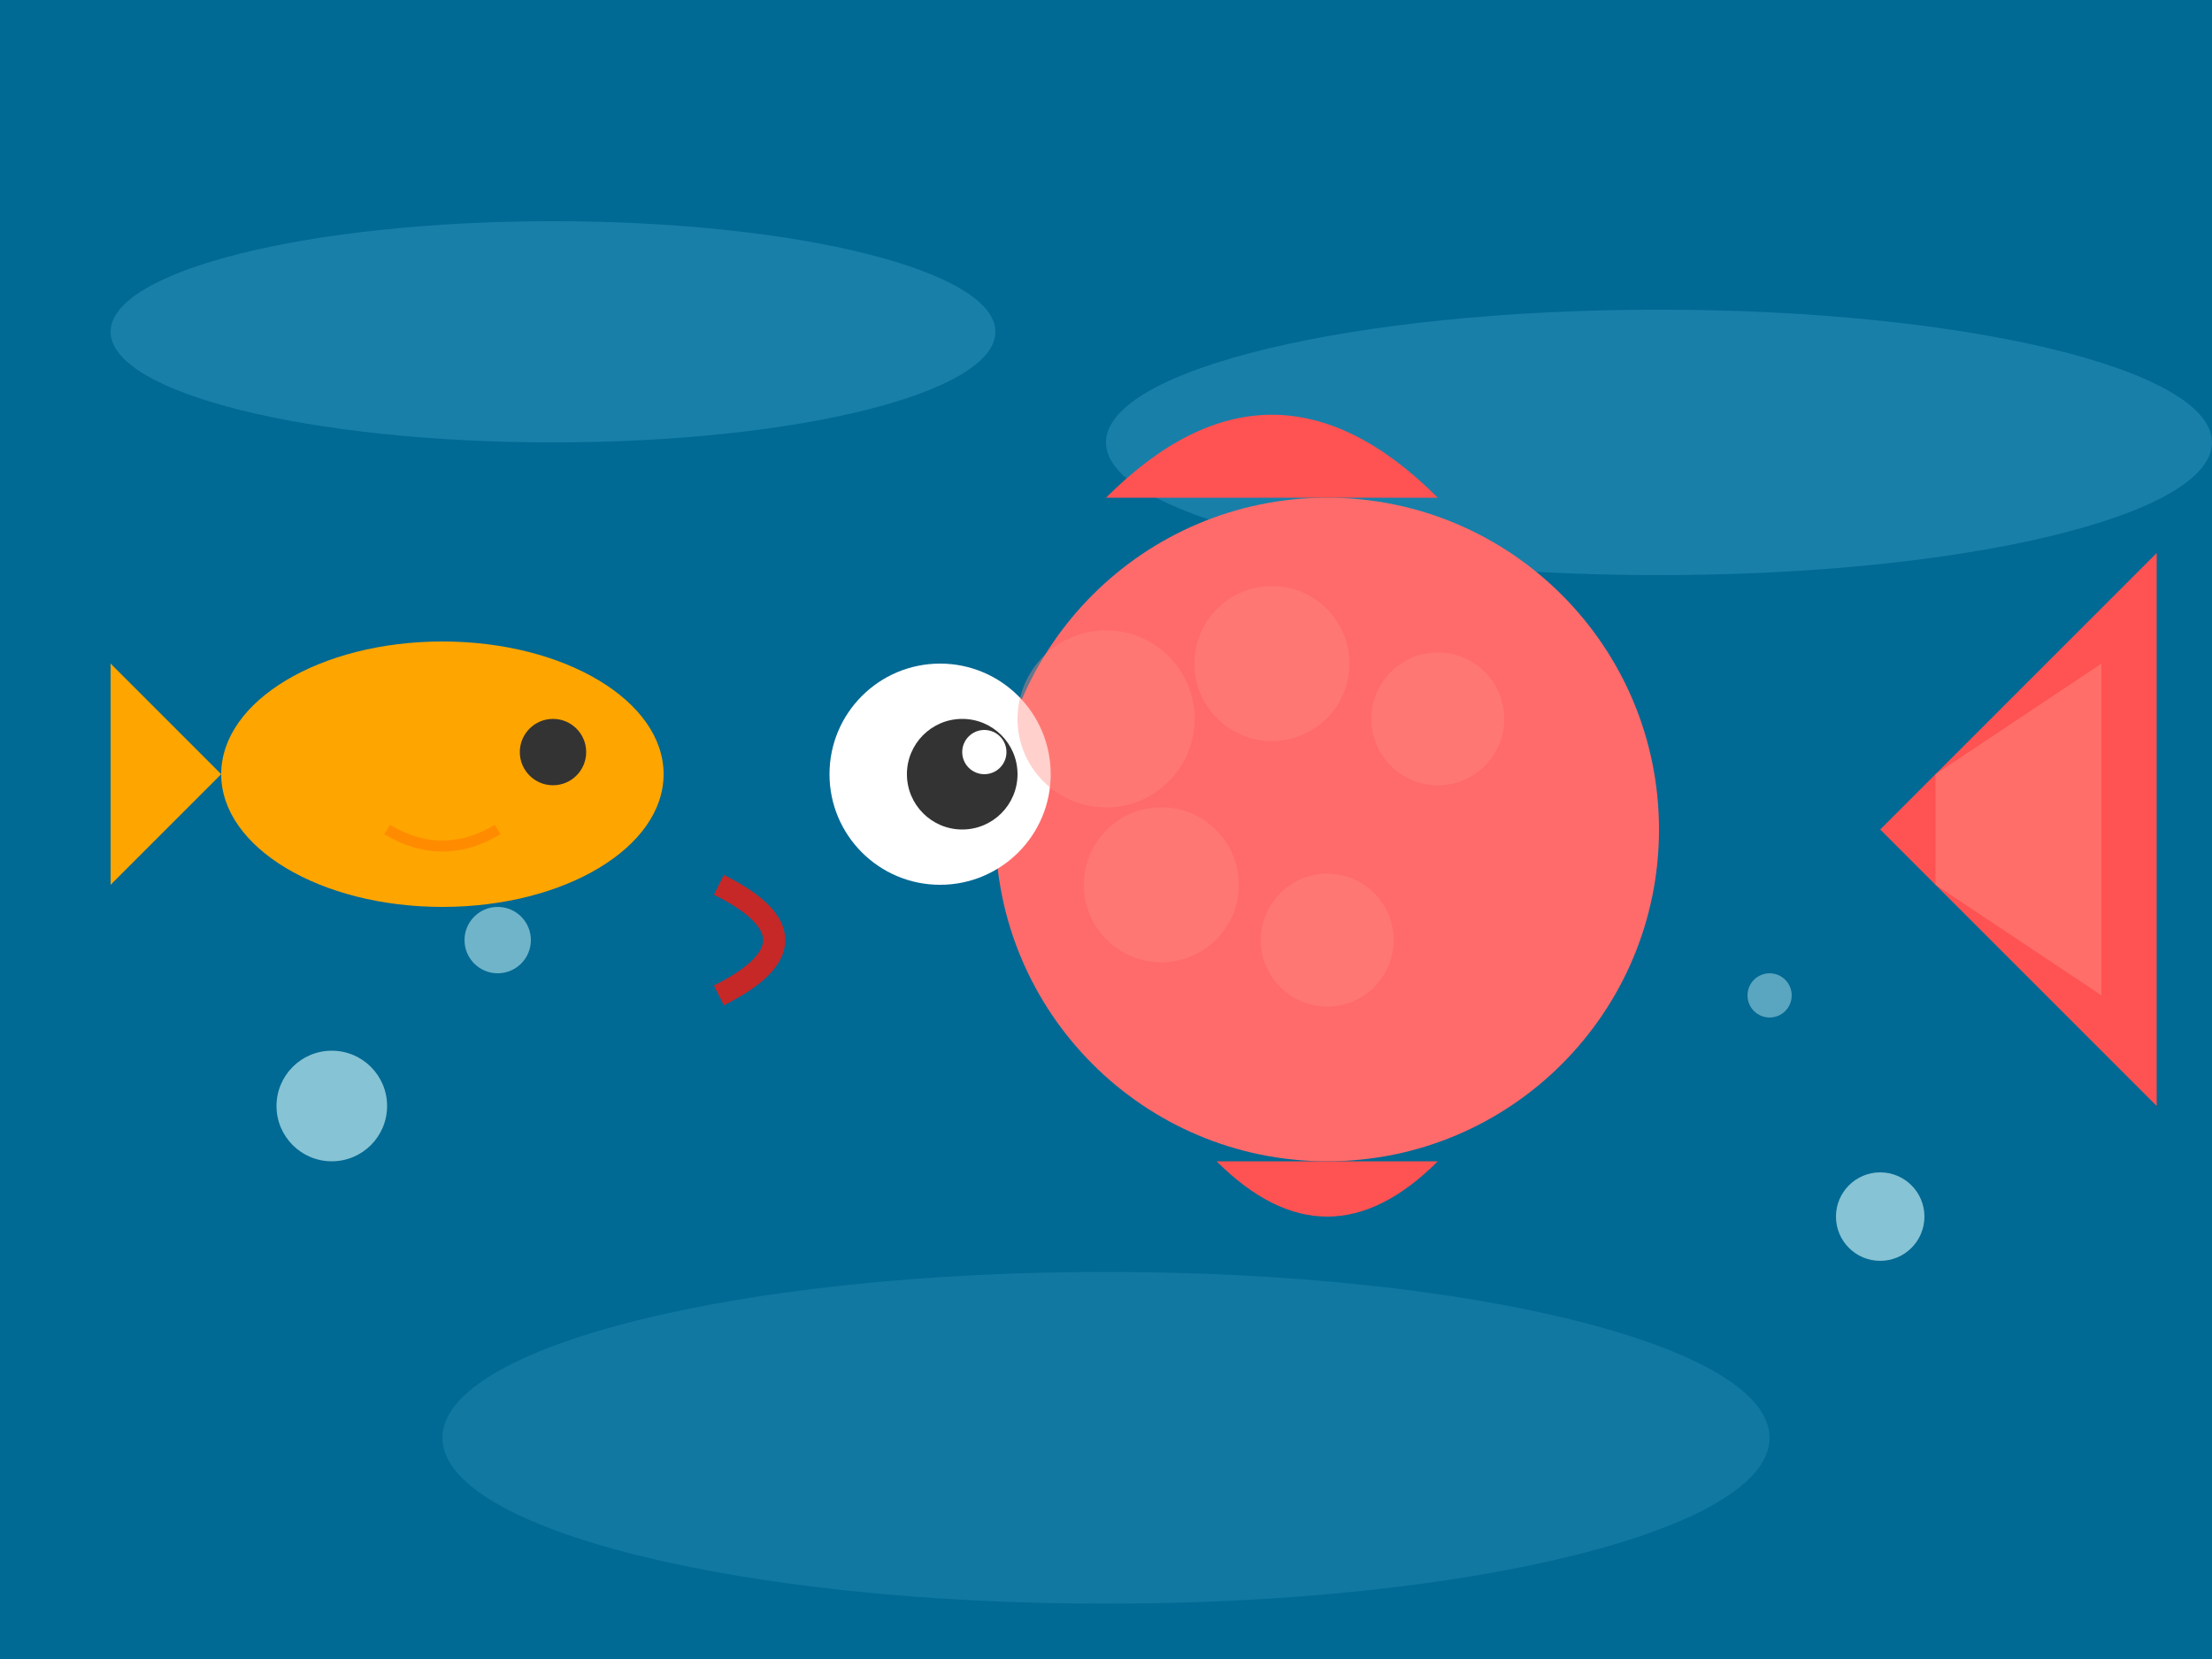
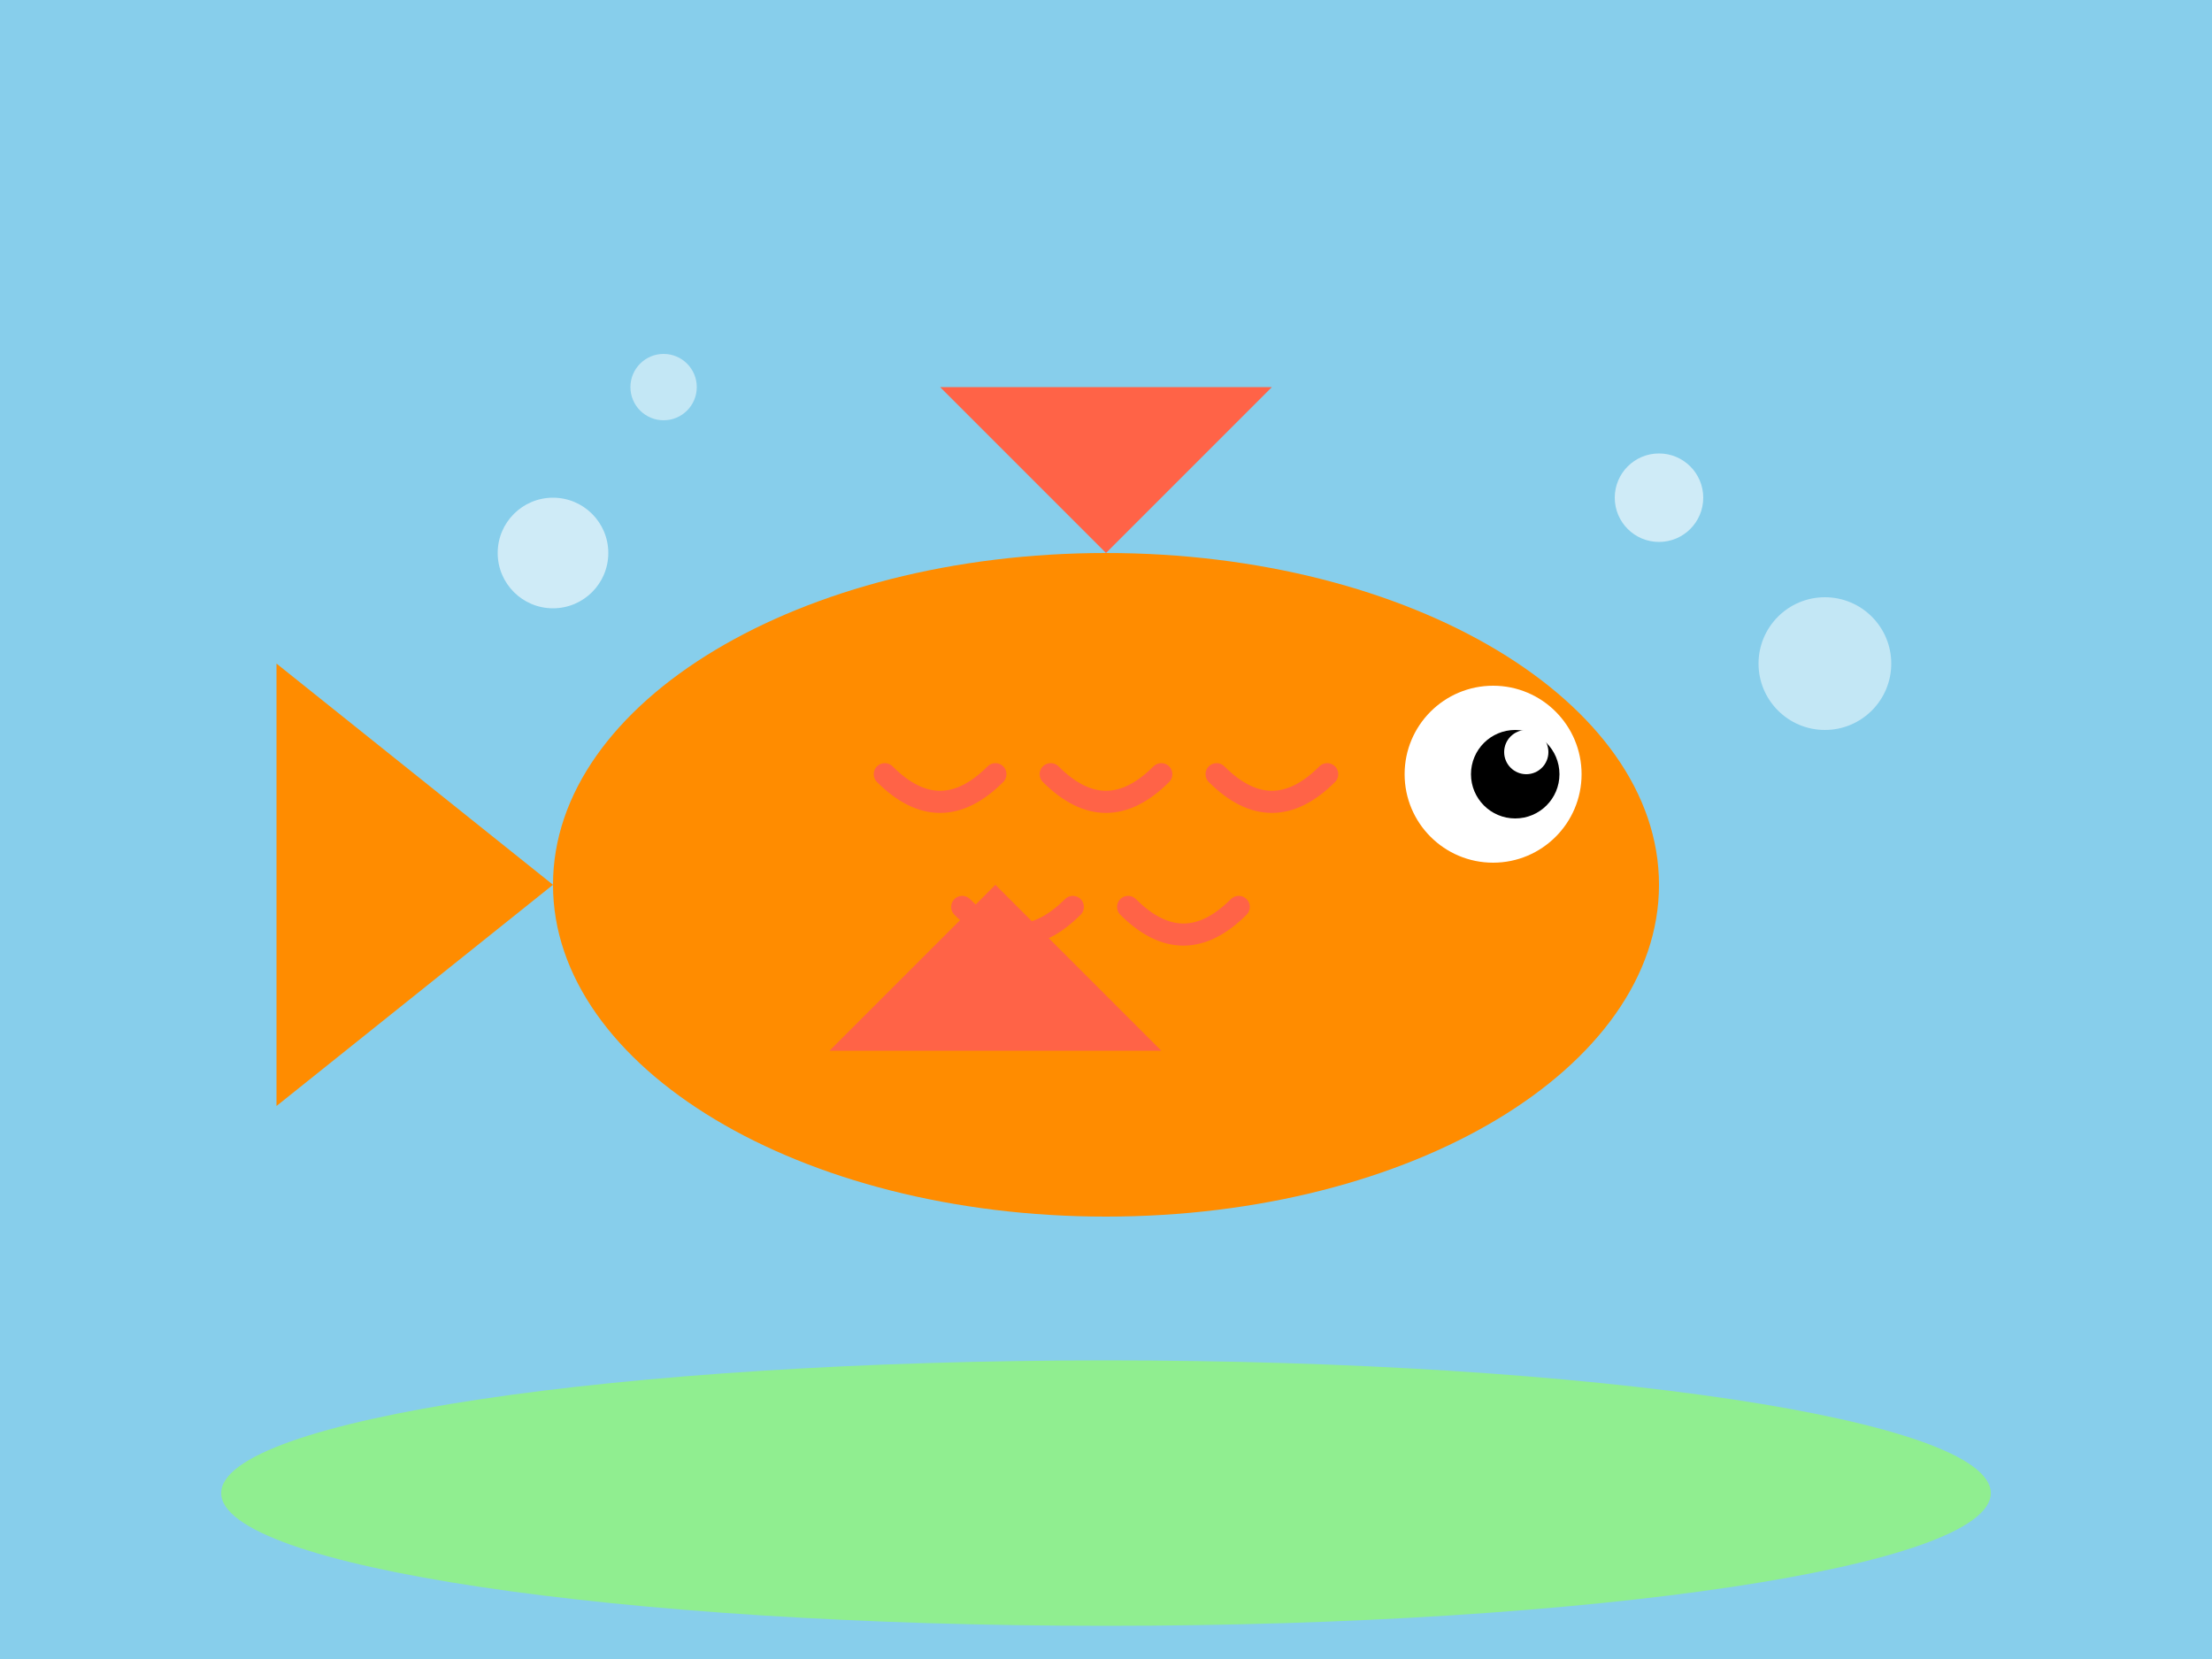
<svg xmlns="http://www.w3.org/2000/svg" viewBox="0 0 200 150">
-   <rect width="200" height="150" fill="#006994" />
-   <ellipse cx="50" cy="30" rx="40" ry="10" fill="#4FB3D9" opacity="0.3" />
-   <ellipse cx="150" cy="40" rx="50" ry="12" fill="#4FB3D9" opacity="0.3" />
-   <ellipse cx="100" cy="130" rx="60" ry="15" fill="#4FB3D9" opacity="0.2" />
-   <circle cx="30" cy="100" r="5" fill="#E0FFFF" opacity="0.6" />
-   <circle cx="45" cy="85" r="3" fill="#E0FFFF" opacity="0.5" />
-   <circle cx="170" cy="110" r="4" fill="#E0FFFF" opacity="0.6" />
-   <circle cx="160" cy="90" r="2" fill="#E0FFFF" opacity="0.4" />
-   <ellipse cx="40" cy="70" rx="20" ry="12" fill="#FFA500" />
-   <polygon points="20,70 10,60 10,80" fill="#FFA500" />
-   <circle cx="50" cy="68" r="3" fill="#333" />
-   <path d="M35,75 Q40,78 45,75" stroke="#FF8C00" stroke-width="1" fill="none" />
-   <ellipse cx="120" cy="75" r="50" ry="30" fill="#FF6B6B" />
-   <path d="M170,75 L195,50 L195,100 Z" fill="#FF5252" />
-   <path d="M175,70 L190,60 L190,90 L175,80 Z" fill="#FF8A80" opacity="0.5" />
-   <path d="M100,45 Q115,30 130,45" fill="#FF5252" />
-   <path d="M110,105 Q120,115 130,105" fill="#FF5252" />
-   <circle cx="85" cy="70" r="10" fill="white" />
-   <circle cx="87" cy="70" r="5" fill="#333" />
-   <circle cx="89" cy="68" r="2" fill="white" />
-   <path d="M65,80 Q75,85 65,90" stroke="#C62828" stroke-width="2" fill="none" />
-   <circle cx="100" cy="65" r="8" fill="#FF8A80" opacity="0.4" />
-   <circle cx="115" cy="60" r="7" fill="#FF8A80" opacity="0.4" />
-   <circle cx="130" cy="65" r="6" fill="#FF8A80" opacity="0.4" />
-   <circle cx="105" cy="80" r="7" fill="#FF8A80" opacity="0.4" />
-   <circle cx="120" cy="85" r="6" fill="#FF8A80" opacity="0.4" />
+   <rect width="200" height="150" fill="#87CEEB" />
+   <ellipse cx="100" cy="135" rx="80" ry="12" fill="#90EE90" />
+   <circle cx="50" cy="50" r="5" fill="white" opacity="0.6" />
+   <circle cx="60" cy="35" r="3" fill="white" opacity="0.5" />
+   <circle cx="150" cy="45" r="4" fill="white" opacity="0.6" />
+   <circle cx="165" cy="60" r="6" fill="white" opacity="0.5" />
+   <ellipse cx="100" cy="80" rx="50" ry="30" fill="#FF8C00" />
+   <polygon points="50,80 25,60 25,100" fill="#FF8C00" />
+   <path d="M 100 50 L 85 35 L 115 35 Z" fill="#FF6347" />
+   <path d="M 90 80 L 75 95 L 105 95 Z" fill="#FF6347" />
+   <circle cx="135" cy="70" r="8" fill="white" />
+   <circle cx="137" cy="70" r="4" fill="black" />
+   <circle cx="138" cy="68" r="2" fill="white" />
+   <path d="M 80 70 Q 85 75 90 70" stroke="#FF6347" stroke-width="2" fill="none" stroke-linecap="round" />
+   <path d="M 95 70 Q 100 75 105 70" stroke="#FF6347" stroke-width="2" fill="none" stroke-linecap="round" />
+   <path d="M 110 70 Q 115 75 120 70" stroke="#FF6347" stroke-width="2" fill="none" stroke-linecap="round" />
+   <path d="M 87 82 Q 92 87 97 82" stroke="#FF6347" stroke-width="2" fill="none" stroke-linecap="round" />
+   <path d="M 102 82 Q 107 87 112 82" stroke="#FF6347" stroke-width="2" fill="none" stroke-linecap="round" />
</svg>
